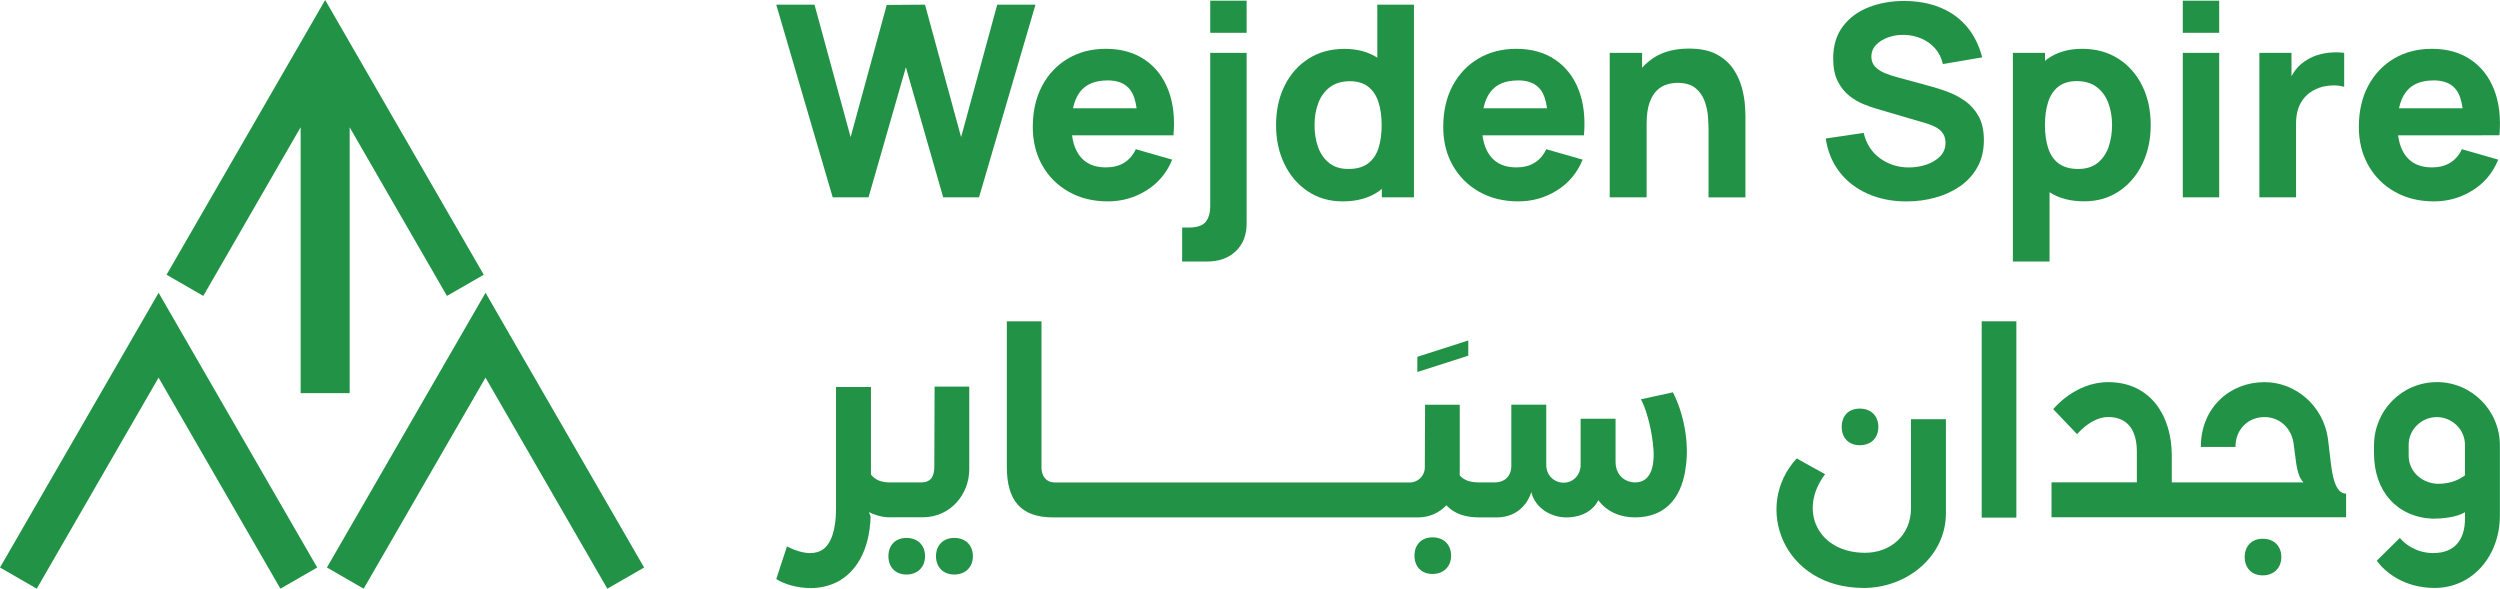
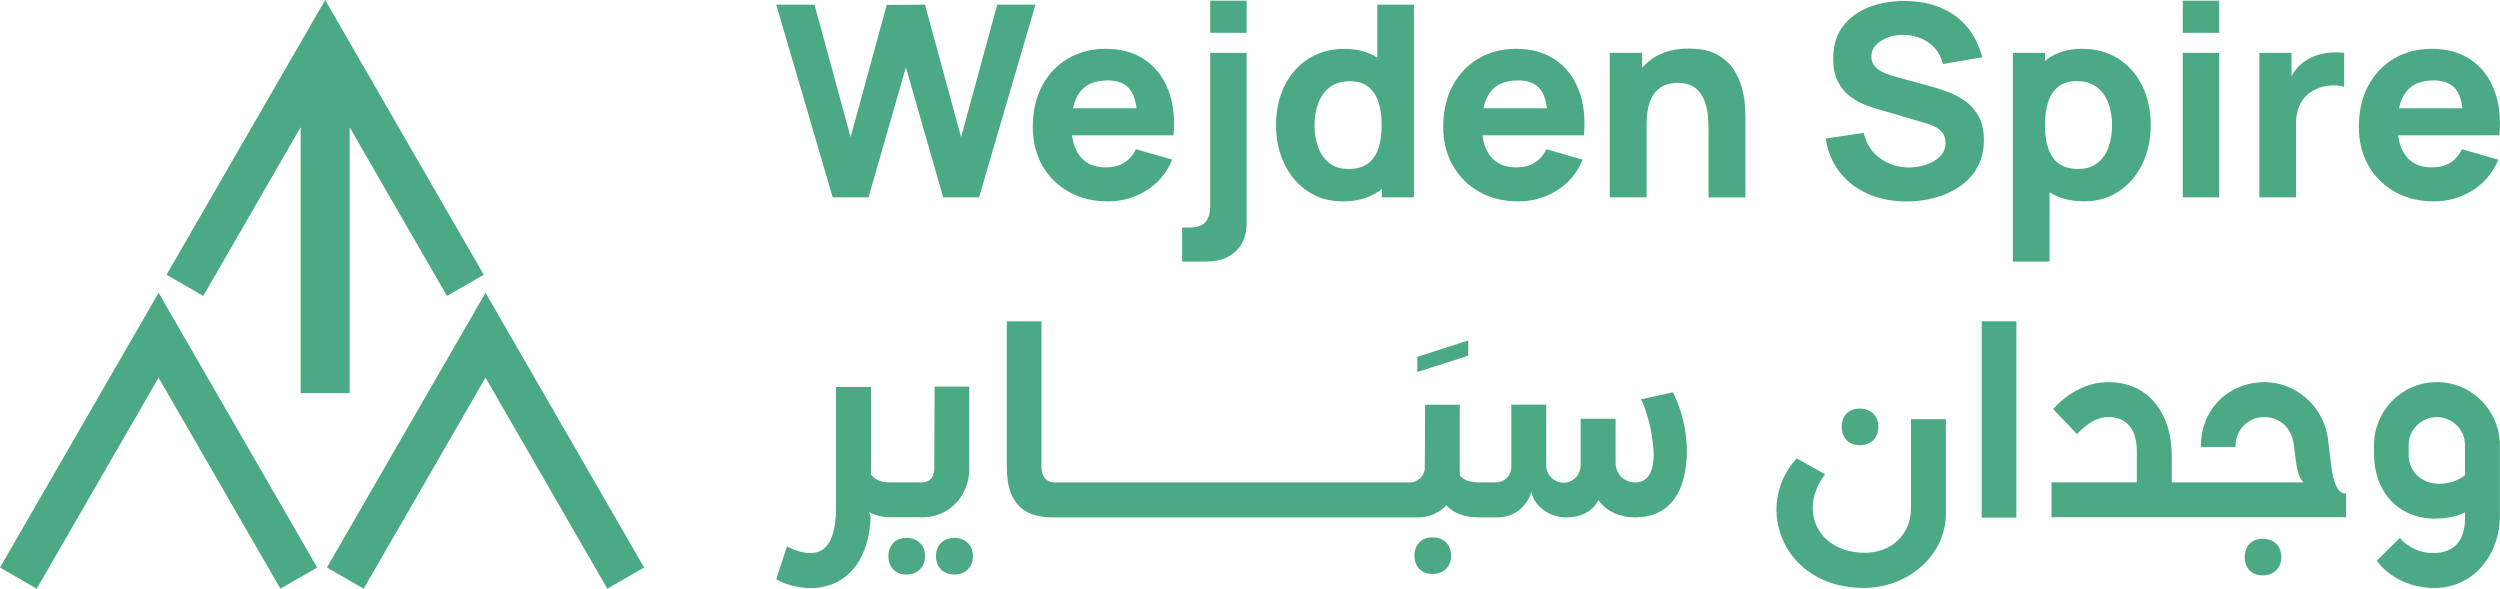
<svg xmlns="http://www.w3.org/2000/svg" id="Layer_2" data-name="Layer 2" viewBox="0 0 445.06 104.8">
  <defs>
    <style>
      .cls-1 {
-         fill: #229346;
+         fill: #4BAA83;
      }
    </style>
  </defs>
  <g id="Layer_1-2" data-name="Layer 1">
    <g>
      <g>
        <polygon class="cls-1" points="177.53 .83 171.1 24.41 164.67 .83 157.86 .88 151.43 24.41 145 .83 138.19 .83 148.24 35.13 154.62 35.13 161.27 11.98 167.91 35.13 174.29 35.13 184.34 .83 177.53 .83" />
        <path class="cls-1" d="M203.75,10.6c-1.89-1.27-4.18-1.91-6.88-1.91-2.54,0-4.79.58-6.74,1.73-1.95,1.15-3.49,2.77-4.6,4.85-1.11,2.08-1.67,4.53-1.67,7.34,0,2.57.57,4.85,1.7,6.85,1.13,1.99,2.71,3.56,4.72,4.69,2.01,1.14,4.33,1.7,6.97,1.7,2.48,0,4.76-.65,6.85-1.95,2.09-1.3,3.62-3.13,4.58-5.48l-6.48-1.86c-.48,1.05-1.17,1.85-2.07,2.41-.9.56-1.99.83-3.26.83-2.02,0-3.54-.65-4.58-1.96-.76-.96-1.24-2.21-1.44-3.75h18.06c.27-3.11-.05-5.82-.95-8.12-.9-2.3-2.3-4.09-4.19-5.36ZM197.16,14.31c1.89,0,3.25.58,4.08,1.73.55.76.91,1.84,1.1,3.23h-11.32c.25-1.19.67-2.17,1.27-2.94,1.04-1.34,2.66-2.01,4.87-2.01Z" />
        <rect class="cls-1" x="215.45" y=".12" width="6.48" height="5.72" />
        <path class="cls-1" d="M215.45,36.65c0,1.24-.27,2.19-.82,2.86s-1.56,1-3.04,1h-1.14v6.05h4.38c2.18,0,3.9-.62,5.18-1.85,1.28-1.23,1.92-2.87,1.92-4.92V9.41h-6.48v27.25Z" />
        <path class="cls-1" d="M245.17,10.25c-1.6-1.03-3.54-1.55-5.81-1.55-2.46,0-4.6.59-6.43,1.76-1.83,1.17-3.24,2.78-4.25,4.82-1.01,2.04-1.51,4.37-1.51,6.99s.5,4.88,1.49,6.93c.99,2.05,2.38,3.67,4.16,4.86,1.78,1.19,3.85,1.79,6.22,1.79,2.56,0,4.69-.6,6.41-1.79.19-.14.36-.3.55-.44v1.51h5.72V.83h-6.53v9.41ZM245.41,26.36c-.38,1.17-1,2.09-1.87,2.74-.87.65-2.02.98-3.47.98s-2.54-.35-3.43-1.05c-.89-.7-1.55-1.64-1.98-2.82s-.64-2.5-.64-3.94.22-2.74.67-3.92c.44-1.18,1.13-2.13,2.06-2.83s2.12-1.06,3.56-1.06c1.35,0,2.44.33,3.27.98.83.65,1.44,1.56,1.82,2.74s.57,2.54.57,4.1-.19,2.92-.57,4.1Z" />
        <path class="cls-1" d="M276.82,10.6c-1.89-1.27-4.18-1.91-6.88-1.91-2.54,0-4.79.58-6.74,1.73-1.95,1.15-3.49,2.77-4.6,4.85-1.11,2.08-1.67,4.53-1.67,7.34,0,2.57.57,4.85,1.7,6.85,1.13,1.99,2.71,3.56,4.72,4.69,2.01,1.14,4.33,1.7,6.97,1.7,2.48,0,4.76-.65,6.85-1.95,2.09-1.3,3.62-3.13,4.58-5.48l-6.48-1.86c-.48,1.05-1.17,1.85-2.07,2.41-.9.56-1.99.83-3.26.83-2.02,0-3.54-.65-4.58-1.96-.76-.96-1.24-2.21-1.44-3.75h18.06c.27-3.11-.05-5.82-.95-8.12-.9-2.3-2.3-4.09-4.19-5.36ZM270.23,14.31c1.89,0,3.25.58,4.08,1.73.55.76.91,1.84,1.1,3.23h-11.32c.25-1.19.67-2.17,1.27-2.94,1.04-1.34,2.66-2.01,4.87-2.01Z" />
        <path class="cls-1" d="M310.07,15.54c-.3-1.13-.81-2.23-1.51-3.27-.71-1.05-1.69-1.91-2.96-2.6-1.27-.68-2.91-1.02-4.93-1.02-2.52,0-4.62.55-6.28,1.64-.78.52-1.46,1.11-2.06,1.78v-2.66h-5.76v25.72h6.57v-13.05c0-1.6.18-2.89.54-3.86.36-.97.81-1.7,1.37-2.2.56-.5,1.15-.84,1.79-1.01.63-.17,1.23-.26,1.79-.26,1.38,0,2.45.31,3.2.93.75.62,1.3,1.39,1.63,2.31s.53,1.84.6,2.75c.06.91.1,1.66.1,2.25v12.15h6.57v-14.43c0-.43-.03-1.11-.1-2.05-.06-.94-.25-1.97-.55-3.11Z" />
        <path class="cls-1" d="M349.73,17.92c-.99-.69-2.03-1.23-3.11-1.62-1.08-.39-2.06-.7-2.95-.94l-5.95-1.62c-.73-.19-1.44-.43-2.14-.71-.7-.29-1.28-.66-1.74-1.13-.46-.47-.69-1.08-.69-1.82,0-.81.28-1.51.85-2.1.56-.59,1.29-1.04,2.19-1.35.9-.31,1.85-.45,2.87-.42,1.03.03,2.02.25,2.97.64.94.4,1.76.98,2.44,1.74.68.76,1.15,1.7,1.41,2.81l7-1.19c-.56-2.14-1.46-3.96-2.71-5.44-1.25-1.48-2.81-2.62-4.67-3.39-1.86-.78-3.97-1.18-6.34-1.21-2.35-.02-4.49.35-6.43,1.1-1.94.75-3.49,1.88-4.64,3.41-1.16,1.52-1.74,3.44-1.74,5.74,0,1.64.27,2.99.82,4.06.55,1.07,1.23,1.93,2.06,2.58.83.65,1.68,1.15,2.56,1.5s1.66.62,2.32.81l8.91,2.62c.67.21,1.22.44,1.66.69.44.25.77.52,1.01.81s.41.59.51.92c.1.33.15.66.15,1.01,0,.95-.32,1.75-.96,2.41-.64.65-1.46,1.14-2.46,1.48-1,.33-2.03.5-3.1.5-1.91,0-3.6-.53-5.1-1.6-1.49-1.06-2.48-2.58-2.95-4.55l-6.76,1c.35,2.32,1.18,4.31,2.49,5.99s2.98,2.96,5.03,3.86c2.04.9,4.33,1.35,6.87,1.35,1.75,0,3.44-.22,5.08-.67,1.64-.44,3.12-1.12,4.42-2.01,1.3-.9,2.34-2.03,3.11-3.41.77-1.37,1.16-2.98,1.16-4.82,0-1.73-.32-3.16-.96-4.29-.64-1.13-1.46-2.04-2.45-2.73Z" />
        <path class="cls-1" d="M377.11,10.45c-1.83-1.17-3.97-1.76-6.43-1.76s-4.5.6-6.17,1.79c-.16.11-.3.25-.45.38v-1.45h-5.72v37.15h6.53v-12.34c1.67,1.08,3.71,1.62,6.14,1.62s4.44-.6,6.22-1.79c1.78-1.19,3.16-2.81,4.16-4.86.99-2.05,1.49-4.36,1.49-6.93s-.5-4.95-1.51-6.99c-1.01-2.04-2.43-3.65-4.25-4.82ZM375.37,26.21c-.43,1.18-1.09,2.12-1.98,2.82-.89.7-2.03,1.05-3.43,1.05s-2.6-.33-3.47-.98c-.87-.65-1.49-1.56-1.87-2.74s-.57-2.54-.57-4.1.19-2.92.57-4.1.99-2.09,1.82-2.74c.83-.65,1.93-.98,3.27-.98,1.44,0,2.63.35,3.56,1.06s1.62,1.65,2.06,2.83c.44,1.18.67,2.49.67,3.92s-.21,2.76-.64,3.94Z" />
        <rect class="cls-1" x="388.59" y=".12" width="6.48" height="5.72" />
        <rect class="cls-1" x="388.59" y="9.41" width="6.48" height="25.72" />
        <path class="cls-1" d="M414.98,9.35c-.78.06-1.53.19-2.26.41-.73.21-1.41.51-2.02.89-.81.48-1.49,1.08-2.05,1.81-.26.35-.5.72-.71,1.1v-4.15h-5.72v25.72h6.53v-13.15c0-.98.13-1.87.4-2.66.27-.79.67-1.47,1.19-2.05.52-.58,1.17-1.04,1.93-1.39.76-.37,1.62-.58,2.56-.65.94-.07,1.77,0,2.49.23v-6.05c-.78-.1-1.56-.12-2.33-.06Z" />
        <path class="cls-1" d="M441.84,24.08h3.12c.27-3.11-.05-5.82-.95-8.12-.9-2.3-2.3-4.09-4.19-5.36-1.89-1.27-4.18-1.91-6.88-1.91-2.54,0-4.79.58-6.74,1.73-1.95,1.15-3.49,2.77-4.6,4.85-1.11,2.08-1.67,4.53-1.67,7.34,0,2.57.57,4.85,1.7,6.85,1.13,1.99,2.71,3.56,4.72,4.69,2.01,1.14,4.33,1.7,6.97,1.7,2.48,0,4.76-.65,6.85-1.95,2.09-1.3,3.62-3.13,4.58-5.48l-6.48-1.86c-.48,1.05-1.17,1.85-2.07,2.41-.9.56-1.99.83-3.26.83-2.02,0-3.54-.65-4.58-1.96-.76-.96-1.24-2.21-1.44-3.75h14.94ZM433.22,14.31c1.89,0,3.25.58,4.08,1.73.55.76.91,1.84,1.1,3.23h-11.32c.25-1.19.67-2.17,1.27-2.94,1.04-1.34,2.66-2.01,4.87-2.01Z" />
      </g>
      <g>
        <path class="cls-1" d="M158.26,92.09h0s.2,0,.2,0h5.87c5.01-.05,8.22-4.21,8.22-8.52v-14.74h-6.17l-.05,14.14c0,1.6-.4,2.86-2.26,2.91h-5.71c-1.55,0-2.61-.5-3.31-1.4v-15.59h-6.22v21.76c0,3.61-.85,6.17-2.41,7.22-1.91,1.2-4.51.35-6.32-.6l-1.91,5.82c1.4.9,3.76,1.6,6.17,1.6,1.7,0,3.31-.4,4.71-1.1,3.21-1.7,5.72-5.41,5.92-11.63l-.3-.8c.77.43,2.17.9,3.56.94Z" />
        <path class="cls-1" d="M161.37,95.76c-1.96,0-3.21,1.3-3.21,3.26s1.25,3.26,3.21,3.26,3.31-1.3,3.31-3.26-1.3-3.26-3.31-3.26Z" />
        <path class="cls-1" d="M169.89,95.76c-1.96,0-3.26,1.3-3.26,3.26s1.3,3.26,3.26,3.26,3.31-1.3,3.31-3.26-1.3-3.26-3.31-3.26Z" />
        <polygon class="cls-1" points="261.39 60.61 252.32 63.52 252.32 66.23 261.39 63.32 261.39 60.61" />
        <path class="cls-1" d="M255.02,95.66c-1.96,0-3.21,1.3-3.21,3.26s1.25,3.26,3.21,3.26,3.31-1.3,3.31-3.26-1.3-3.26-3.31-3.26Z" />
        <path class="cls-1" d="M292.12,71.09c.8,1.4,1.75,4.56,2.11,7.62.5,3.66-.05,7.17-3.11,7.17-1.91,0-3.51-1.35-3.51-3.66v-7.67h-6.22v8.22c0,1.8-1.35,3.16-3.01,3.16s-3.11-1.25-3.11-3.16v-10.73h-6.22v10.78c.05,1.91-1.15,3.06-2.96,3.06h-2.76c-1.7,0-2.71-.4-3.46-1.25v-12.58h-6.17l-.05,11.18c0,1.45-1.2,2.66-2.66,2.66h-63.32c-1.4-.05-2.26-1.1-2.26-2.66v-26.02h-6.17v25.92c0,5.87,2.41,8.98,8.22,8.98h65.03c2.01,0,3.76-.85,5.01-2.16,1.45,1.6,3.51,2.16,5.87,2.16h3.11c4.06,0,5.77-3.11,6.12-4.51.75,3.01,3.71,4.51,6.22,4.51,3.01,0,4.91-1.4,5.72-3.06,1.55,2.11,4.01,3.06,6.52,3.06,6.02,0,8.52-4.26,9.07-9.18.6-4.21-.4-9.38-2.31-13.09l-5.72,1.25Z" />
        <path class="cls-1" d="M331.08,79.26c2.01,0,3.31-1.3,3.31-3.26s-1.3-3.26-3.31-3.26-3.21,1.3-3.21,3.26,1.25,3.26,3.21,3.26Z" />
        <path class="cls-1" d="M340.2,90.49c0,4.86-3.71,7.92-8.17,7.92-8.42,0-11.98-7.57-7.12-13.99l-5.06-2.81c-7.82,8.52-2.46,23.06,11.93,23.06,7.82,0,14.64-5.72,14.64-13.29v-16.75h-6.22v15.84Z" />
        <rect class="cls-1" x="352.79" y="57.2" width="6.17" height="34.95" />
        <path class="cls-1" d="M414.96,82.52l-.55-4.56c-.85-5.67-5.67-9.93-11.28-9.93-6.17,0-11.33,4.56-11.33,11.53h6.17c0-3.21,2.31-5.31,5.16-5.31,2.56,0,4.66,1.75,5.16,4.51l.45,3.46c.1.6.35,2.76,1.35,3.66h-23.46v-4.81c0-6.82-3.61-13.04-11.33-13.04-5.92,0-9.73,4.76-9.78,4.81l4.26,4.46c.1-.15,2.56-3.06,5.52-3.06,3.51,0,5.11,2.41,5.11,6.17v5.46h-15.19v6.22h52.44v-4.21c-2.06,0-2.46-3.66-2.71-5.36Z" />
        <path class="cls-1" d="M402.82,95.91c-1.96,0-3.21,1.3-3.21,3.26s1.25,3.26,3.21,3.26,3.31-1.3,3.31-3.26-1.3-3.26-3.31-3.26Z" />
        <path class="cls-1" d="M433.81,68.03c-6.22,0-11.18,5.06-11.18,11.28v1.4c0,6.67,4.01,11.33,10.43,11.63,1.55,0,4.21-.2,5.77-1.15v1.1c0,3.66-1.7,6.17-5.67,6.17-3.11,0-5.26-1.8-5.92-2.71l-4.11,4.06c1.4,2.01,4.86,4.86,10.28,4.86,6.82,0,11.63-5.77,11.63-12.89v-12.48c0-6.22-5.01-11.28-11.23-11.28ZM438.82,84.63c-.65.45-2.11,1.5-4.81,1.5-2.96-.1-5.21-2.26-5.21-5.01v-1.96c0-2.71,2.31-4.91,5.01-4.91s5.01,2.21,5.01,4.91v5.46Z" />
      </g>
    </g>
    <g>
      <polygon class="cls-1" points="53.52 22.65 53.52 69.99 62.25 69.99 62.25 22.67 79.57 52.68 86.12 48.91 62.24 7.55 57.89 0 53.53 7.55 29.65 48.91 36.19 52.68 53.52 22.65" />
      <polygon class="cls-1" points="28.24 52.12 23.88 59.67 0 101.03 6.54 104.8 28.23 67.23 49.92 104.8 56.47 101.03 32.59 59.67 28.24 52.12" />
      <polygon class="cls-1" points="90.79 59.67 86.44 52.12 82.08 59.67 58.2 101.03 64.74 104.8 86.43 67.23 108.12 104.8 114.67 101.03 90.79 59.67" />
    </g>
  </g>
</svg>
